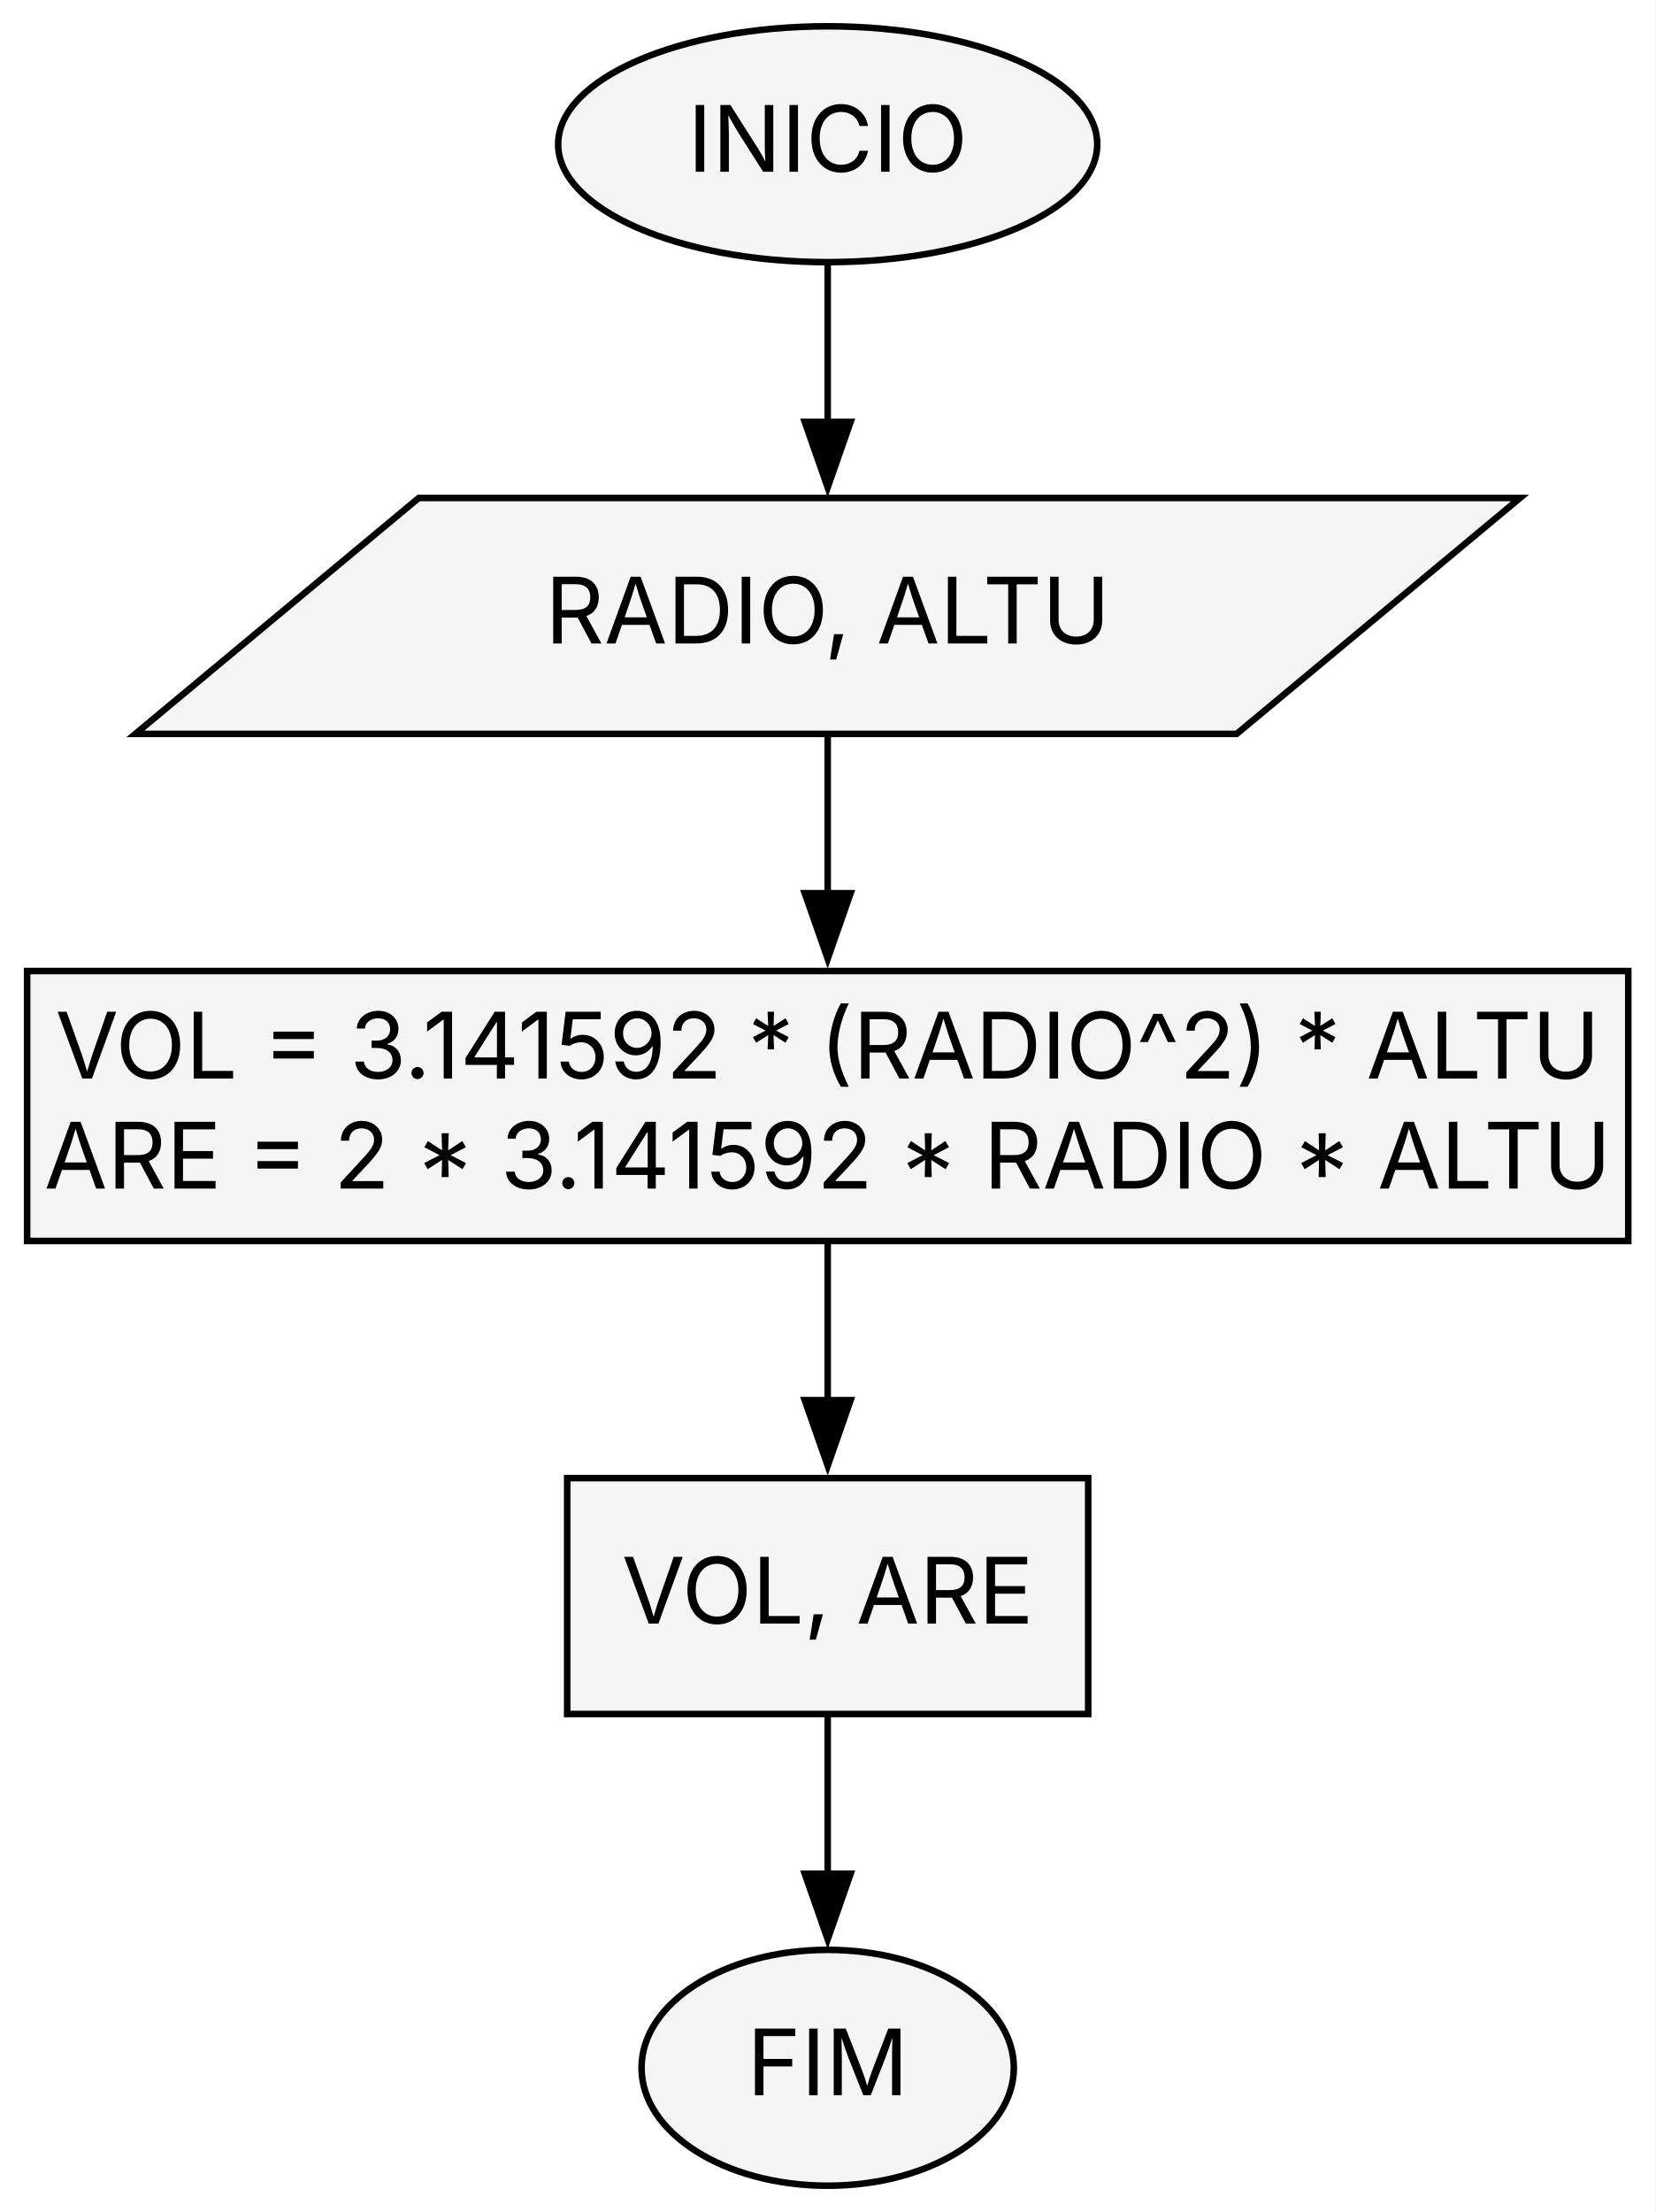
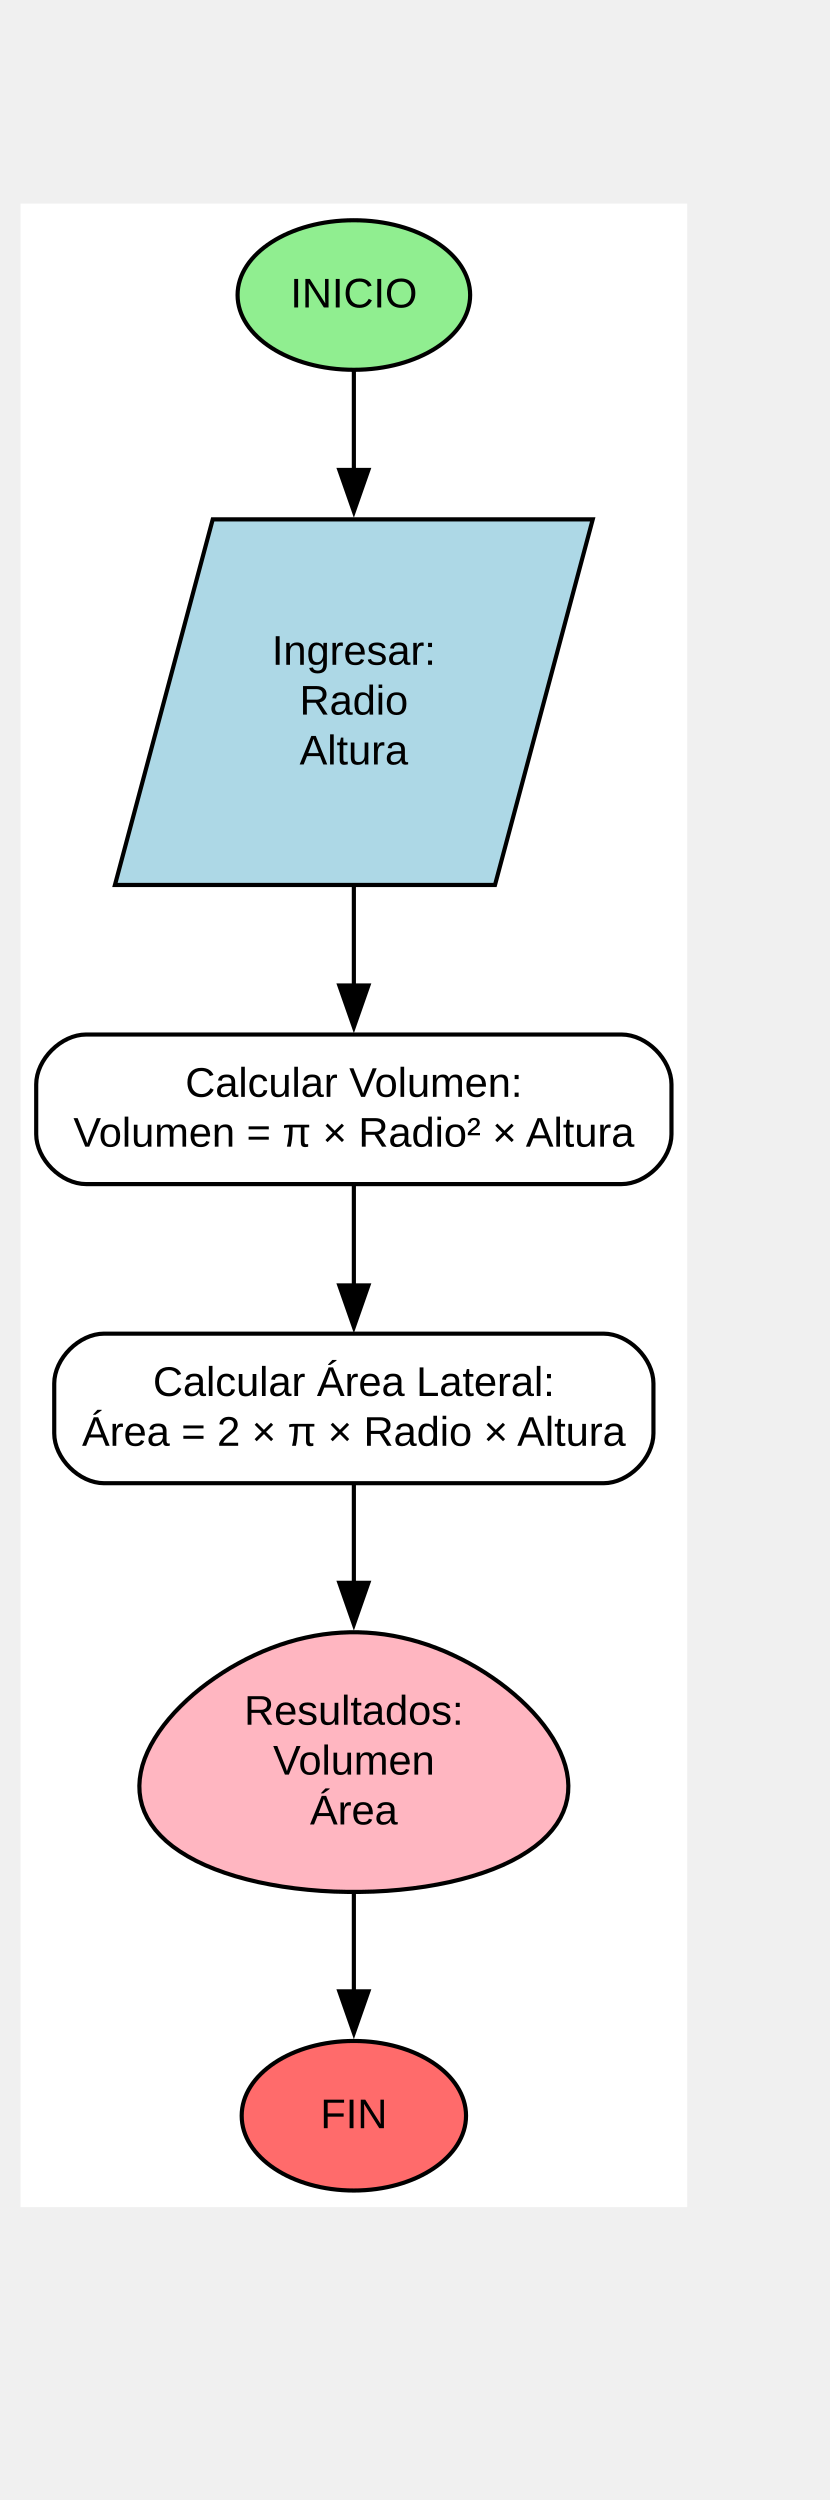
- <svg xmlns="http://www.w3.org/2000/svg" width="253pt" height="338pt" viewBox="0.00 0.00 252.72 337.60">
-   <g id="graph0" class="graph" transform="translate(4,333.6) scale(1)" data-name="G">
-     <polygon fill="white" stroke="none" points="-4,4 -4,-333.6 248.72,-333.6 248.72,4 -4,4" style="" />
-     <g id="node1" class="node" pointer-events="visible" data-name="INICIO">
-       <ellipse fill="#f5f5f5" stroke="black" cx="122.36" cy="-311.6" rx="41.15" ry="18" style="" />
-       <text text-anchor="middle" x="122.36" y="-307.4" font-family="Inter, sans-serif" font-size="14.00" style="">INICIO</text>
+ <svg xmlns="http://www.w3.org/2000/svg" width="160pt" height="482pt" viewBox="0.00 0.00 160.46 482.25">
+   <g id="graph0" class="graph" transform="translate(7.185012,422.9791) scale(0.803294)" data-name="problema_1_5">
+     <polygon fill="white" stroke="none" points="-4,4 -4,-478.25 156.46,-478.25 156.46,4 -4,4" />
+     <g id="node1" class="node" pointer-events="visible" data-name="inicio">
+       <ellipse fill="#90ee90" stroke="black" cx="76.23" cy="-456.25" rx="27.99" ry="18" />
+       <text text-anchor="middle" x="76.23" y="-453.25" font-family="Arial" font-size="10.00">INICIO</text>
    </g>
-     <g id="node2" class="node" pointer-events="visible" data-name="LEER">
-       <polygon fill="#f5f5f5" stroke="black" points="228.05,-257.6 59.92,-257.6 16.67,-221.6 184.8,-221.6 228.05,-257.6" style="" />
-       <text text-anchor="middle" x="122.36" y="-235.4" font-family="Inter, sans-serif" font-size="14.00" style="">RADIO, ALTU</text>
+     <g id="node2" class="node" pointer-events="visible" data-name="leer">
+       <polygon fill="#add8e6" stroke="black" points="133.73,-402.25 42.26,-402.25 18.72,-314.25 110.2,-314.25 133.73,-402.25" />
+       <text text-anchor="middle" x="76.23" y="-367.25" font-family="Arial" font-size="10.00">Ingresar:</text>
+       <text text-anchor="middle" x="76.23" y="-355.25" font-family="Arial" font-size="10.00">Radio</text>
+       <text text-anchor="middle" x="76.23" y="-343.25" font-family="Arial" font-size="10.00">Altura</text>
    </g>
-     <g id="edge1" class="edge" data-name="INICIO-&gt;LEER">
-       <path fill="none" stroke="black" d="M122.36,-293.3C122.36,-286.01 122.36,-277.33 122.36,-269.14" style="" />
-       <polygon fill="black" stroke="black" points="125.86,-269.22 122.36,-259.22 118.86,-269.22 125.86,-269.22" style="" />
+     <g id="edge1" class="edge" data-name="inicio-&gt;leer">
+       <path fill="none" stroke="black" d="M76.23,-438.08C76.23,-431.18 76.23,-422.81 76.23,-414.13" />
+       <polygon fill="black" stroke="black" points="79.73,-414.15 76.23,-404.15 72.73,-414.15 79.73,-414.15" />
    </g>
-     <g id="node3" class="node" pointer-events="visible" data-name="PROCESO">
-       <polygon fill="#f5f5f5" stroke="black" points="244.58,-185.4 0.14,-185.4 0.14,-144.2 244.58,-144.2 244.58,-185.4" style="" />
-       <text text-anchor="middle" x="122.36" y="-169" font-family="Inter, sans-serif" font-size="14.00" style="">VOL = 3.141592 * (RADIO^2) * ALTU</text>
-       <text text-anchor="middle" x="122.36" y="-152.2" font-family="Inter, sans-serif" font-size="14.00" style="">ARE = 2 * 3.141592 * RADIO * ALTU</text>
+     <g id="node3" class="node" pointer-events="visible" data-name="calc_vol">
+       <path fill="none" stroke="black" d="M140.68,-278.25C140.68,-278.25 11.77,-278.25 11.77,-278.25 5.77,-278.25 -0.23,-272.25 -0.23,-266.25 -0.23,-266.25 -0.23,-254.25 -0.23,-254.25 -0.23,-248.25 5.77,-242.25 11.77,-242.25 11.77,-242.25 140.68,-242.25 140.68,-242.25 146.68,-242.25 152.68,-248.25 152.68,-254.25 152.68,-254.25 152.68,-266.25 152.68,-266.25 152.68,-272.25 146.68,-278.25 140.68,-278.25" />
+       <text text-anchor="middle" x="76.23" y="-263.25" font-family="Arial" font-size="10.00">Calcular Volumen:</text>
+       <text text-anchor="middle" x="76.23" y="-251.25" font-family="Arial" font-size="10.00">Volumen = π × Radio² × Altura</text>
    </g>
-     <g id="edge2" class="edge" data-name="LEER-&gt;PROCESO">
-       <path fill="none" stroke="black" d="M122.36,-221.35C122.36,-214.09 122.36,-205.41 122.36,-197.09" style="" />
-       <polygon fill="black" stroke="black" points="125.86,-197.28 122.36,-187.28 118.86,-197.28 125.86,-197.28" style="" />
+     <g id="edge2" class="edge" data-name="leer-&gt;calc_vol">
+       <path fill="none" stroke="black" d="M76.23,-314.02C76.23,-305.89 76.23,-297.57 76.23,-290.02" />
+       <polygon fill="black" stroke="black" points="79.73,-290.06 76.23,-280.06 72.73,-290.06 79.73,-290.06" />
    </g>
-     <g id="node4" class="node" pointer-events="visible" data-name="ESCRIBIR">
-       <polygon fill="#f5f5f5" stroke="black" points="162.13,-108 82.59,-108 82.59,-72 162.13,-72 162.13,-108" style="" />
-       <text text-anchor="middle" x="122.36" y="-85.8" font-family="Inter, sans-serif" font-size="14.00" style="">VOL, ARE</text>
+     <g id="node4" class="node" pointer-events="visible" data-name="calc_area">
+       <path fill="none" stroke="black" d="M136.34,-206.25C136.34,-206.25 16.11,-206.25 16.11,-206.25 10.11,-206.25 4.11,-200.25 4.11,-194.25 4.11,-194.25 4.11,-182.25 4.11,-182.25 4.11,-176.25 10.11,-170.25 16.11,-170.25 16.11,-170.25 136.34,-170.25 136.34,-170.25 142.34,-170.25 148.34,-176.25 148.34,-182.25 148.34,-182.25 148.34,-194.25 148.34,-194.25 148.34,-200.25 142.34,-206.25 136.34,-206.25" />
+       <text text-anchor="middle" x="76.23" y="-191.25" font-family="Arial" font-size="10.00">Calcular Área Lateral:</text>
+       <text text-anchor="middle" x="76.23" y="-179.25" font-family="Arial" font-size="10.00">Área = 2 × π × Radio × Altura</text>
    </g>
-     <g id="edge3" class="edge" data-name="PROCESO-&gt;ESCRIBIR">
-       <path fill="none" stroke="black" d="M122.36,-143.91C122.36,-136.44 122.36,-127.8 122.36,-119.69" style="" />
-       <polygon fill="black" stroke="black" points="125.86,-119.9 122.36,-109.9 118.86,-119.9 125.86,-119.9" style="" />
+     <g id="edge3" class="edge" data-name="calc_vol-&gt;calc_area">
+       <path fill="none" stroke="black" d="M76.23,-241.94C76.23,-234.65 76.23,-225.97 76.23,-217.78" />
+       <polygon fill="black" stroke="black" points="79.73,-217.86 76.23,-207.86 72.73,-217.86 79.73,-217.86" />
    </g>
-     <g id="node5" class="node" pointer-events="visible" data-name="FIM">
-       <ellipse fill="#f5f5f5" stroke="black" cx="122.36" cy="-18" rx="28.42" ry="18" style="" />
-       <text text-anchor="middle" x="122.36" y="-13.8" font-family="Inter, sans-serif" font-size="14.00" style="">FIM</text>
+     <g id="node5" class="node" pointer-events="visible" data-name="salida">
+       <polygon fill="#ffb6c1" stroke="black" points="81.01,-71.96 84.17,-72.13 87.3,-72.39 90.38,-72.73 93.41,-73.15 96.37,-73.66 99.24,-74.24 102.02,-74.91 104.7,-75.65 107.27,-76.47 109.71,-77.36 112.02,-78.32 114.19,-79.35 116.22,-80.45 118.09,-81.61 119.81,-82.82 121.37,-84.09 122.76,-85.42 123.98,-86.79 125.04,-88.21 125.93,-89.67 126.64,-91.16 127.19,-92.69 127.58,-94.25 127.8,-95.83 127.86,-97.43 127.76,-99.04 127.51,-100.67 127.11,-102.31 126.57,-103.94 125.9,-105.58 125.09,-107.2 124.17,-108.82 123.12,-110.42 121.97,-112 120.72,-113.56 119.37,-115.09 117.93,-116.58 116.41,-118.04 114.81,-119.46 113.15,-120.83 111.43,-122.15 109.65,-123.42 107.82,-124.64 105.94,-125.8 104.03,-126.89 102.08,-127.92 100.1,-128.88 98.1,-129.78 96.07,-130.59 94.03,-131.34 91.97,-132 89.89,-132.59 87.81,-133.09 85.71,-133.52 83.61,-133.86 81.5,-134.11 79.4,-134.28 77.28,-134.37 75.17,-134.37 73.06,-134.28 70.95,-134.11 68.84,-133.86 66.74,-133.52 64.65,-133.09 62.56,-132.59 60.49,-132 58.43,-131.34 56.38,-130.59 54.36,-129.78 52.35,-128.88 50.37,-127.92 48.43,-126.89 46.51,-125.8 44.64,-124.64 42.81,-123.42 41.03,-122.15 39.3,-120.83 37.64,-119.46 36.05,-118.04 34.53,-116.58 33.09,-115.09 31.74,-113.56 30.48,-112 29.33,-110.42 28.29,-108.82 27.36,-107.2 26.56,-105.58 25.88,-103.94 25.34,-102.31 24.95,-100.67 24.7,-99.04 24.6,-97.43 24.66,-95.83 24.88,-94.25 25.26,-92.69 25.81,-91.16 26.53,-89.67 27.42,-88.21 28.47,-86.79 29.7,-85.42 31.09,-84.09 32.64,-82.82 34.36,-81.61 36.24,-80.45 38.26,-79.35 40.43,-78.32 42.75,-77.36 45.19,-76.47 47.75,-75.65 50.43,-74.91 53.21,-74.24 56.09,-73.66 59.04,-73.15 62.07,-72.73 65.16,-72.39 68.29,-72.13 71.45,-71.96 74.63,-71.88 77.82,-71.88 81.01,-71.96" />
+       <text text-anchor="middle" x="76.23" y="-112.12" font-family="Arial" font-size="10.00">Resultados:</text>
+       <text text-anchor="middle" x="76.23" y="-100.12" font-family="Arial" font-size="10.00">Volumen</text>
+       <text text-anchor="middle" x="76.23" y="-88.12" font-family="Arial" font-size="10.00">Área</text>
    </g>
-     <g id="edge4" class="edge" data-name="ESCRIBIR-&gt;FIM">
-       <path fill="none" stroke="black" d="M122.36,-71.7C122.36,-64.41 122.36,-55.73 122.36,-47.54" style="" />
-       <polygon fill="black" stroke="black" points="125.86,-47.62 122.36,-37.62 118.86,-47.62 125.86,-47.62" style="" />
+     <g id="edge4" class="edge" data-name="calc_area-&gt;salida">
+       <path fill="none" stroke="black" d="M76.23,-170.02C76.23,-163.03 76.23,-154.61 76.23,-146.17" />
+       <polygon fill="black" stroke="black" points="79.73,-146.28 76.23,-136.28 72.73,-146.28 79.73,-146.28" />
+     </g>
+     <g id="node6" class="node" pointer-events="visible" data-name="fin">
+       <ellipse fill="#ff6b6b" stroke="black" cx="76.23" cy="-18" rx="27" ry="18" />
+       <text text-anchor="middle" x="76.23" y="-15" font-family="Arial" font-size="10.00">FIN</text>
+     </g>
+     <g id="edge5" class="edge" data-name="salida-&gt;fin">
+       <path fill="none" stroke="black" d="M76.23,-71.64C76.23,-63.86 76.23,-55.52 76.23,-47.82" />
+       <polygon fill="black" stroke="black" points="79.73,-47.94 76.23,-37.94 72.73,-47.94 79.73,-47.94" />
    </g>
  </g>
</svg>
